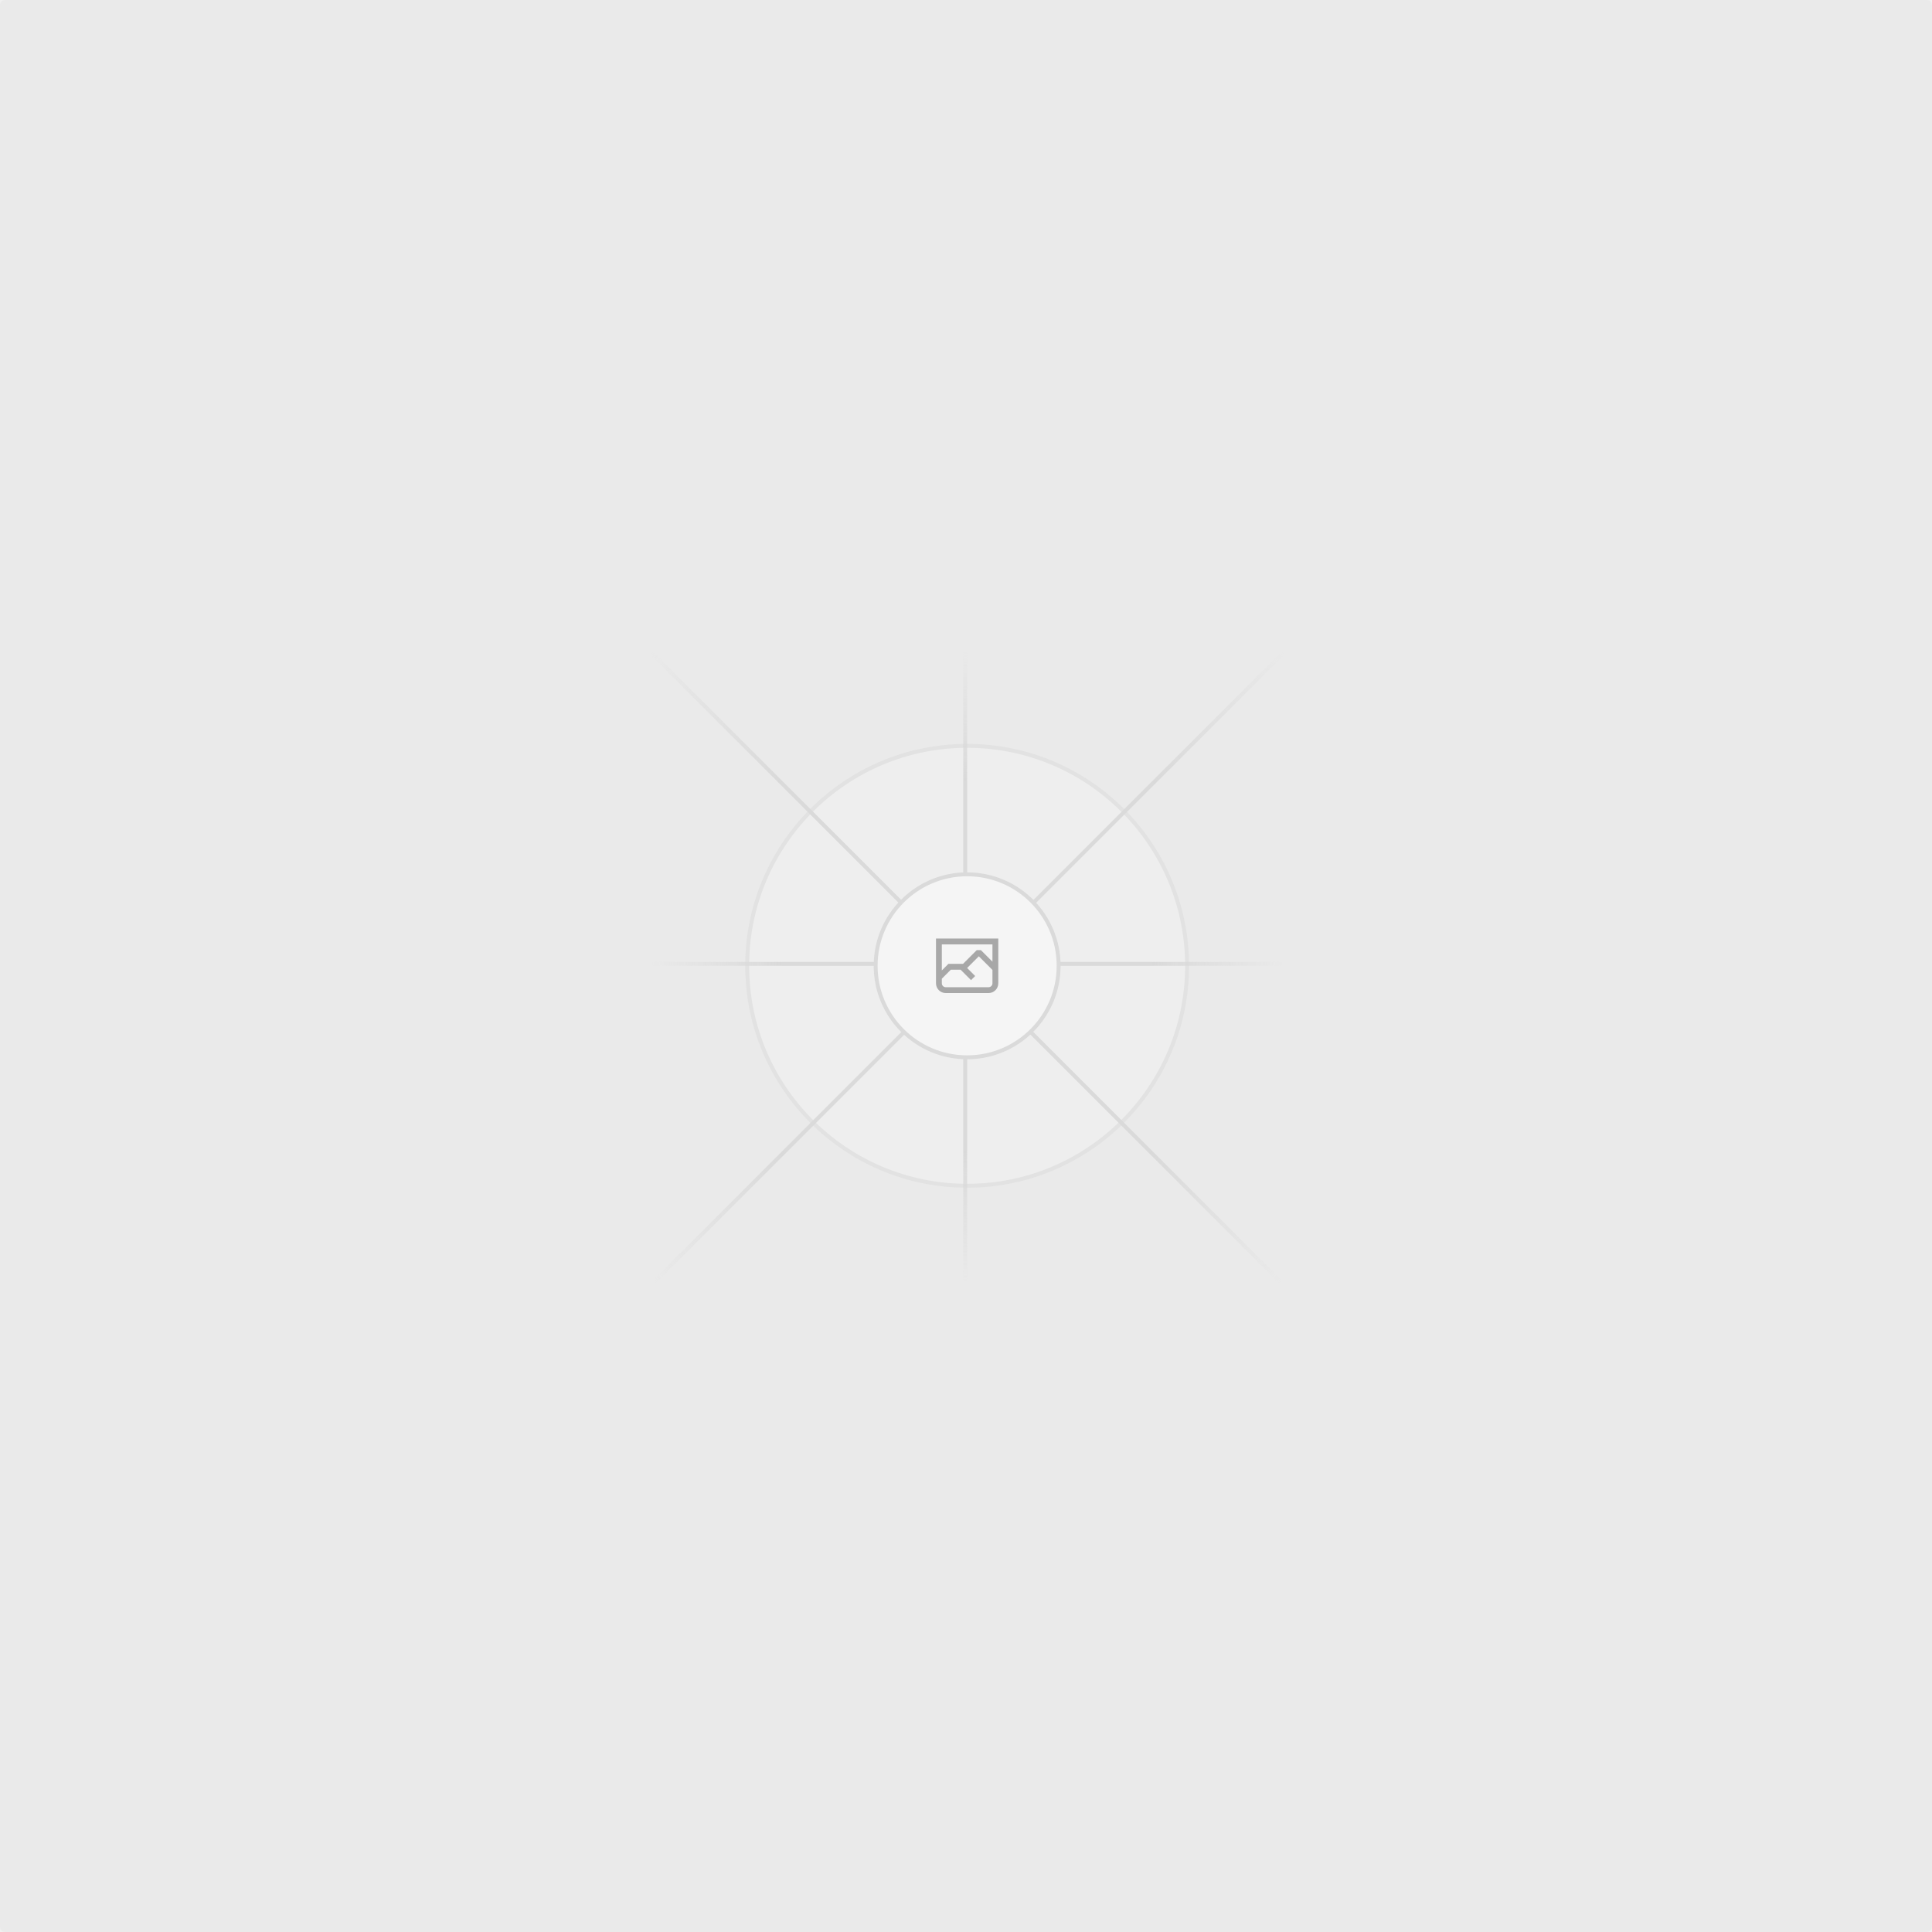
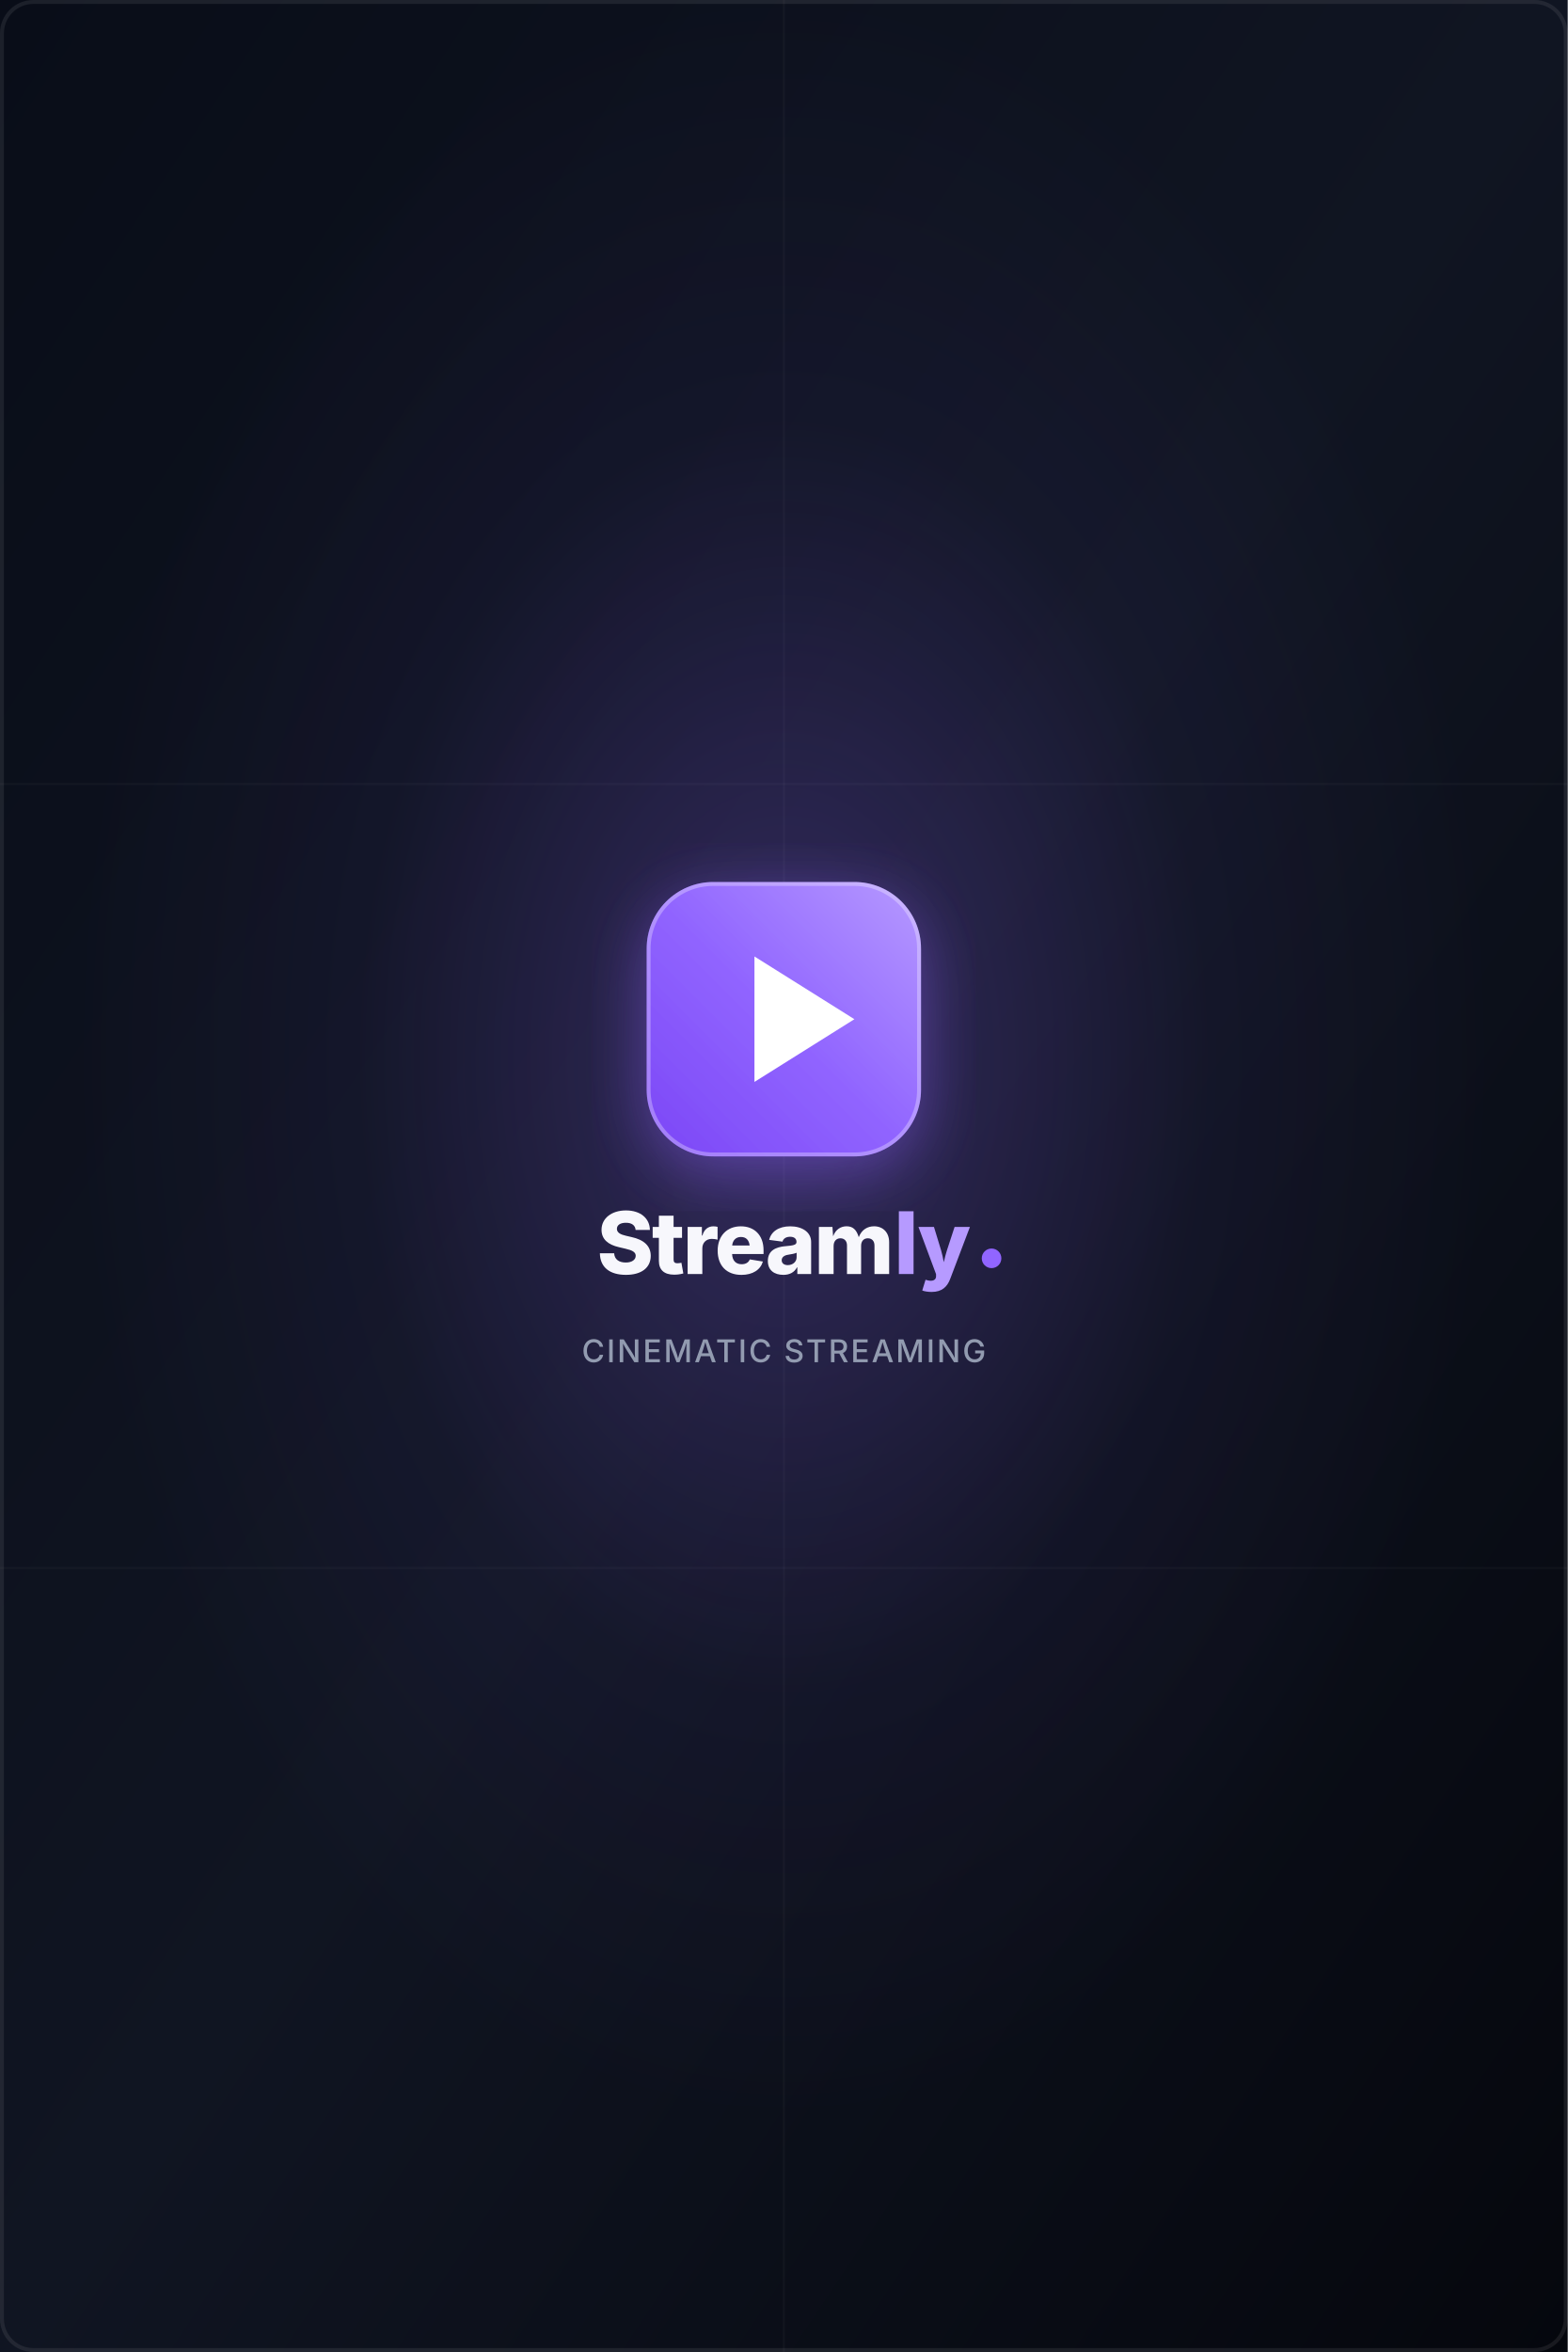
- <svg xmlns="http://www.w3.org/2000/svg" width="1200" height="1200" fill="none">
-   <rect width="1200" height="1200" fill="#EAEAEA" rx="3" />
-   <g opacity=".5">
-     <g opacity=".5">
-       <path fill="#FAFAFA" d="M600.709 736.5c-75.454 0-136.621-61.167-136.621-136.62 0-75.454 61.167-136.621 136.621-136.621 75.453 0 136.62 61.167 136.62 136.621 0 75.453-61.167 136.62-136.62 136.62Z" />
-       <path stroke="#C9C9C9" stroke-width="2.418" d="M600.709 736.5c-75.454 0-136.621-61.167-136.621-136.62 0-75.454 61.167-136.621 136.621-136.621 75.453 0 136.62 61.167 136.62 136.621 0 75.453-61.167 136.62-136.62 136.62Z" />
+ <svg xmlns="http://www.w3.org/2000/svg" viewBox="0 0 800 1200" width="100%" height="100%">
+   <defs>
+     <linearGradient id="bgGrad" x1="0%" y1="0%" x2="100%" y2="100%">
+       <stop offset="0%" stop-color="#090D18" />
+       <stop offset="50%" stop-color="#101522" />
+       <stop offset="100%" stop-color="#05070D" />
+     </linearGradient>
+     <radialGradient id="glow" cx="50%" cy="45%" r="45%">
+       <stop offset="0%" stop-color="#9165FF" stop-opacity="0.28" />
+       <stop offset="60%" stop-color="#9165FF" stop-opacity="0.05" />
+       <stop offset="100%" stop-color="#9165FF" stop-opacity="0" />
+     </radialGradient>
+     <linearGradient id="brandTile" x1="0%" y1="100%" x2="100%" y2="0%">
+       <stop offset="0%" stop-color="#7B46F6" />
+       <stop offset="50%" stop-color="#9165FF" />
+       <stop offset="100%" stop-color="#B69AFF" />
+     </linearGradient>
+     <filter id="tileShadow" x="-20%" y="-20%" width="140%" height="140%">
+       <feDropShadow dx="0" dy="8" stdDeviation="16" flood-color="#9165FF" flood-opacity="0.45" />
+     </filter>
+   </defs>
+   <rect width="800" height="1200" fill="url(#bgGrad)" />
+   <rect width="800" height="1200" fill="url(#glow)" />
+   <g stroke="rgba(255,255,255,0.03)" stroke-width="1">
+     <line x1="0" y1="400" x2="800" y2="400" />
+     <line x1="0" y1="800" x2="800" y2="800" />
+     <line x1="400" y1="0" x2="400" y2="1200" />
+   </g>
+   <g transform="translate(400, 520)">
+     <rect x="-70" y="-70" width="140" height="140" rx="34" fill="url(#brandTile)" filter="url(#tileShadow)" />
+     <rect x="-69" y="-69" width="138" height="138" rx="33" fill="none" stroke="rgba(255,255,255,0.3)" stroke-width="2" />
+     <path d="M-15 -32 L36 0 L-15 32 Z" fill="#FFFFFF" />
+     <g transform="translate(0, 130)">
+       <text text-anchor="middle" font-family="'Plus Jakarta Sans', system-ui, -apple-system, sans-serif" font-weight="800" font-size="44" fill="#F7F7FC" letter-spacing="-1">
+         Stream<tspan fill="#B69AFF">ly</tspan>
+       </text>
+       <circle cx="106" cy="-8" r="5" fill="#9165FF" />
    </g>
-     <path stroke="url(#a)" stroke-width="2.418" d="M0-1.209h553.581" transform="scale(1 -1) rotate(45 1163.11 91.165)" />
-     <path stroke="url(#b)" stroke-width="2.418" d="M404.846 598.671h391.726" />
-     <path stroke="url(#c)" stroke-width="2.418" d="M599.5 795.742V404.017" />
-     <path stroke="url(#d)" stroke-width="2.418" d="m795.717 796.597-391.441-391.44" />
-     <path fill="#fff" d="M600.709 656.704c-31.384 0-56.825-25.441-56.825-56.824 0-31.384 25.441-56.825 56.825-56.825 31.383 0 56.824 25.441 56.824 56.825 0 31.383-25.441 56.824-56.824 56.824Z" />
-     <g clip-path="url(#e)">
-       <path fill="#666" fill-rule="evenodd" d="M616.426 586.58h-31.434v16.176l3.553-3.554.531-.531h9.068l.074-.074 8.463-8.463h2.565l7.18 7.181V586.58Zm-15.715 14.654 3.698 3.699 1.283 1.282-2.565 2.565-1.282-1.283-5.2-5.199h-6.066l-5.514 5.514-.073.073v2.876a2.418 2.418 0 0 0 2.418 2.418h26.598a2.418 2.418 0 0 0 2.418-2.418v-8.317l-8.463-8.463-7.181 7.181-.071.072Zm-19.347 5.442v4.085a6.045 6.045 0 0 0 6.046 6.045h26.598a6.044 6.044 0 0 0 6.045-6.045v-7.108l1.356-1.355-1.282-1.283-.074-.073v-17.989h-38.689v23.43l-.146.146.146.147Z" clip-rule="evenodd" />
-     </g>
-     <path stroke="#C9C9C9" stroke-width="2.418" d="M600.709 656.704c-31.384 0-56.825-25.441-56.825-56.824 0-31.384 25.441-56.825 56.825-56.825 31.383 0 56.824 25.441 56.824 56.825 0 31.383-25.441 56.824-56.824 56.824Z" />
+     <text y="175" text-anchor="middle" font-family="'Plus Jakarta Sans', system-ui, -apple-system, sans-serif" font-weight="500" font-size="16" fill="#929BB0" letter-spacing="1">
+       CINEMATIC STREAMING
+     </text>
  </g>
-   <defs>
-     <linearGradient id="a" x1="554.061" x2="-.48" y1=".083" y2=".087" gradientUnits="userSpaceOnUse">
-       <stop stop-color="#C9C9C9" stop-opacity="0" />
-       <stop offset=".208" stop-color="#C9C9C9" />
-       <stop offset=".792" stop-color="#C9C9C9" />
-       <stop offset="1" stop-color="#C9C9C9" stop-opacity="0" />
-     </linearGradient>
-     <linearGradient id="b" x1="796.912" x2="404.507" y1="599.963" y2="599.965" gradientUnits="userSpaceOnUse">
-       <stop stop-color="#C9C9C9" stop-opacity="0" />
-       <stop offset=".208" stop-color="#C9C9C9" />
-       <stop offset=".792" stop-color="#C9C9C9" />
-       <stop offset="1" stop-color="#C9C9C9" stop-opacity="0" />
-     </linearGradient>
-     <linearGradient id="c" x1="600.792" x2="600.794" y1="403.677" y2="796.082" gradientUnits="userSpaceOnUse">
-       <stop stop-color="#C9C9C9" stop-opacity="0" />
-       <stop offset=".208" stop-color="#C9C9C9" />
-       <stop offset=".792" stop-color="#C9C9C9" />
-       <stop offset="1" stop-color="#C9C9C9" stop-opacity="0" />
-     </linearGradient>
-     <linearGradient id="d" x1="404.85" x2="796.972" y1="403.903" y2="796.02" gradientUnits="userSpaceOnUse">
-       <stop stop-color="#C9C9C9" stop-opacity="0" />
-       <stop offset=".208" stop-color="#C9C9C9" />
-       <stop offset=".792" stop-color="#C9C9C9" />
-       <stop offset="1" stop-color="#C9C9C9" stop-opacity="0" />
-     </linearGradient>
-     <clipPath id="e">
-       <path fill="#fff" d="M581.364 580.535h38.689v38.689h-38.689z" />
-     </clipPath>
-   </defs>
+   <rect x="1" y="1" width="798" height="1198" rx="16" fill="none" stroke="rgba(255,255,255,0.08)" stroke-width="2" />
</svg>
